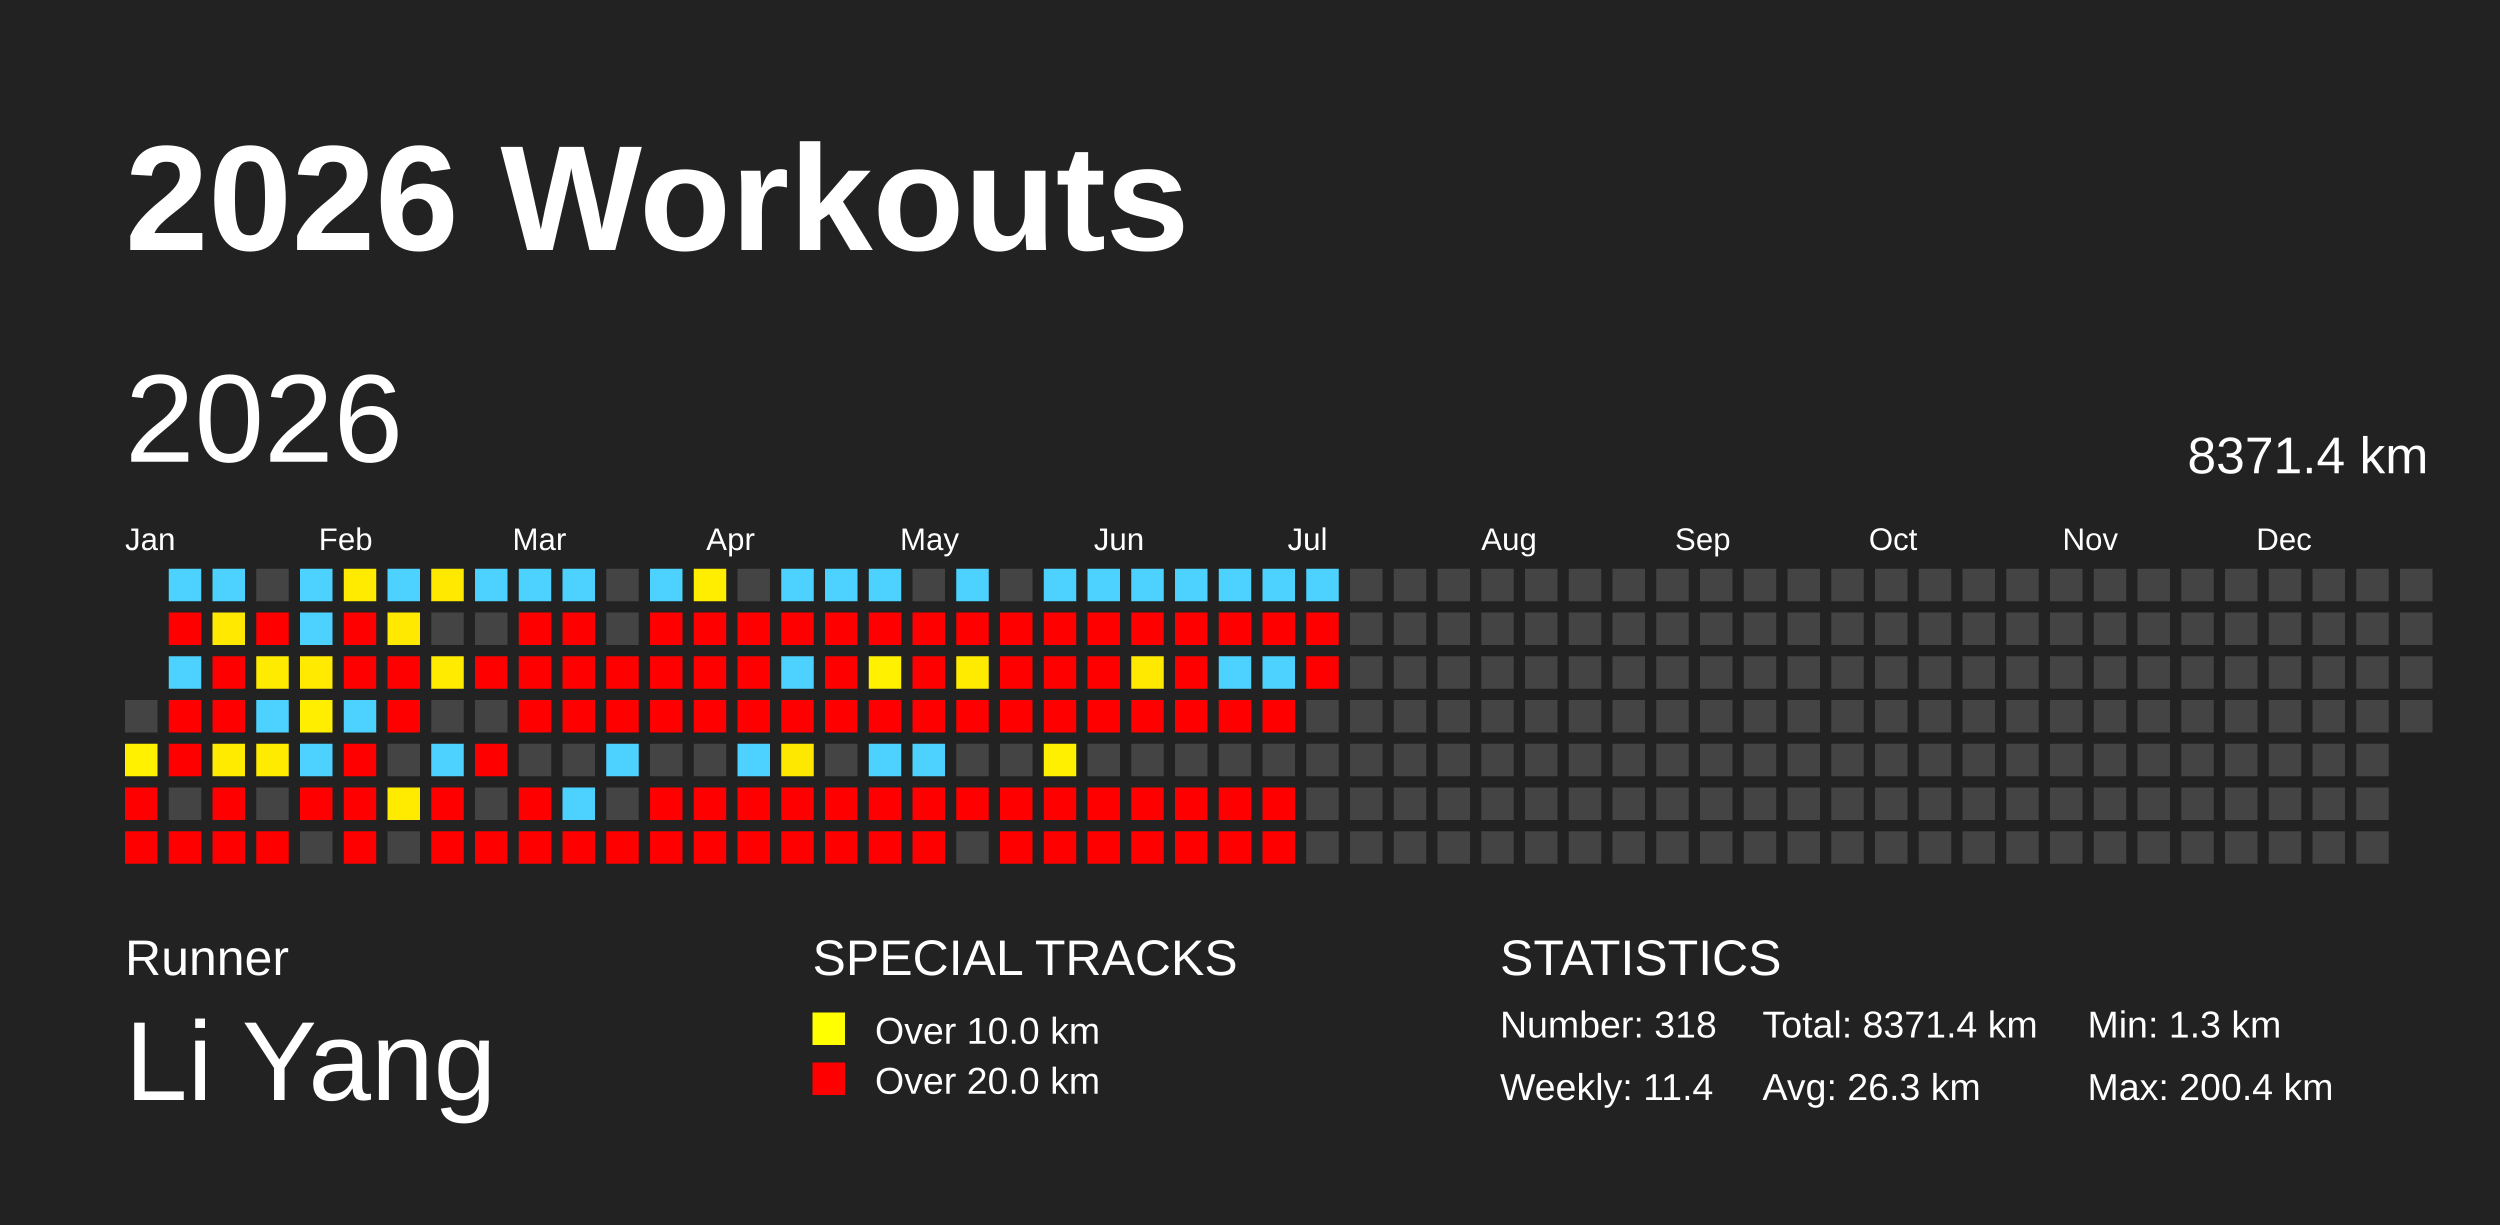
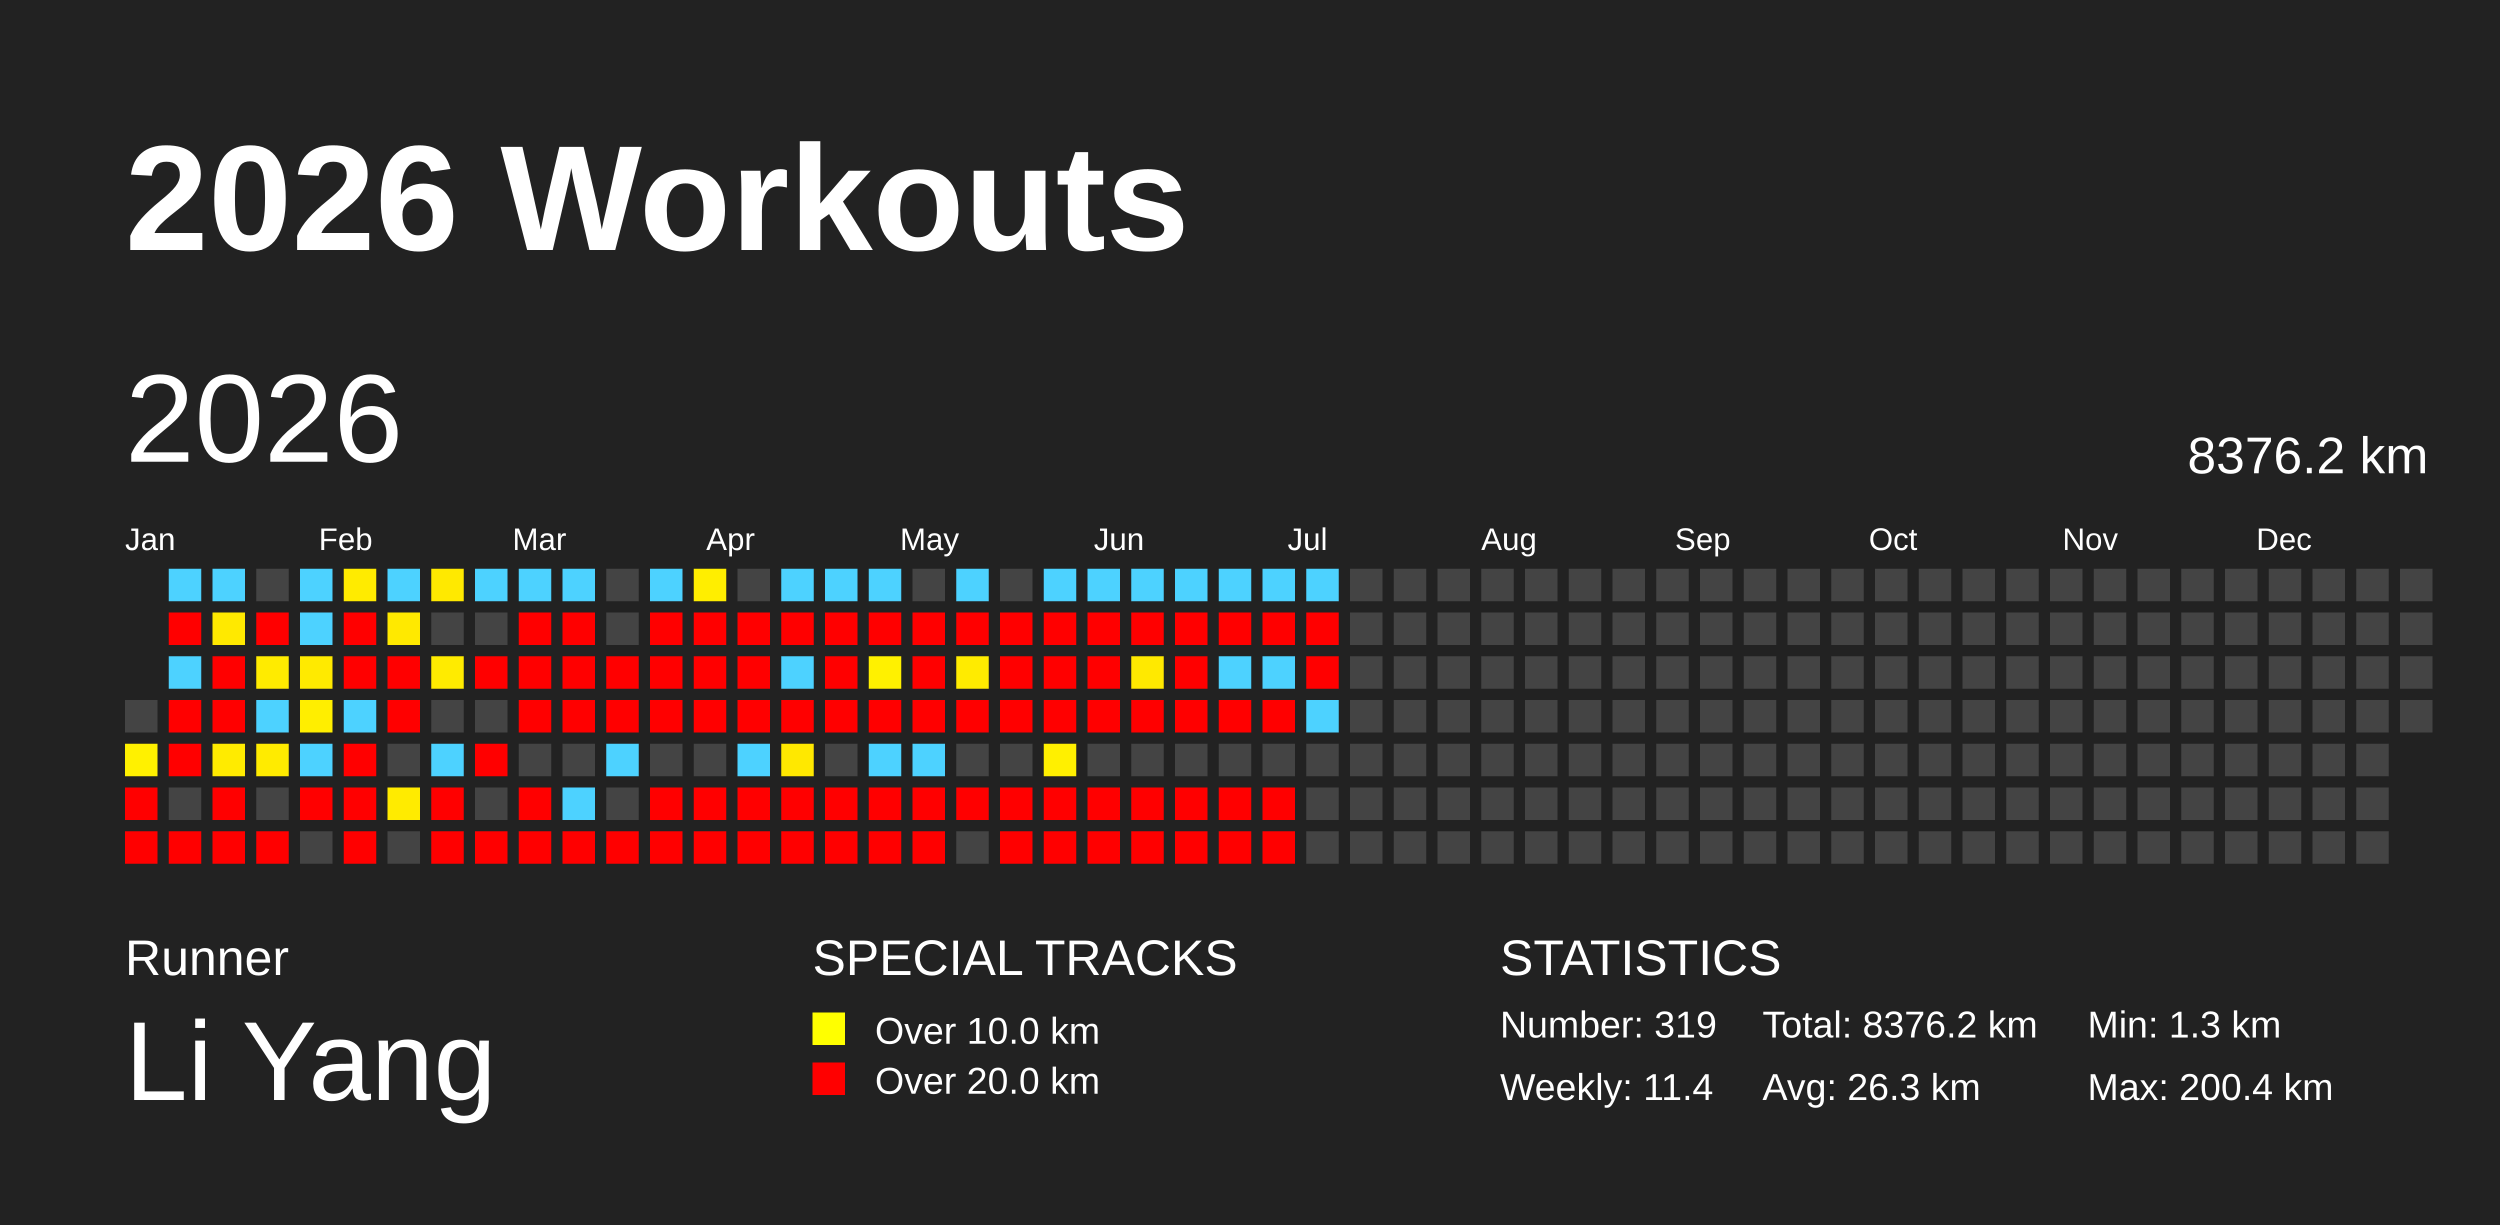
<svg xmlns="http://www.w3.org/2000/svg" baseProfile="full" height="98mm" version="1.1" viewBox="0,0,200,98" width="200mm">
  <defs />
  <rect fill="#222222" height="98" width="200" x="0" y="0" />
  <text fill="#FFFFFF" style="font-size:12px; font-family:Arial; font-weight:bold;" x="10" y="20">2026 Workouts</text>
  <text fill="#FFFFFF" style="font-size:4px; font-family:Arial" x="10" y="78">Runner</text>
  <text fill="#FFFFFF" style="font-size:9px; font-family:Arial" x="10" y="88">Li Yang</text>
  <text fill="#FFFFFF" style="font-size:4px; font-family:Arial" x="65" y="78">SPECIAL TRACKS</text>
  <rect fill="yellow" height="2.6" width="2.6" x="65" y="81" />
  <text fill="#FFFFFF" style="font-size:3px; font-family:Arial" x="70" y="83.5">Over 10.0 km</text>
  <rect fill="red" height="2.6" width="2.6" x="65" y="85" />
  <text fill="#FFFFFF" style="font-size:3px; font-family:Arial" x="70" y="87.5">Over 20.0 km</text>
  <text fill="#FFFFFF" style="font-size:4px; font-family:Arial" x="120" y="78">STATISTICS</text>
-   <text fill="#FFFFFF" style="font-size:3px; font-family:Arial" x="120" y="83">Number: 318</text>
+   <text fill="#FFFFFF" style="font-size:3px; font-family:Arial" x="120" y="83">Number: 319</text>
  <text fill="#FFFFFF" style="font-size:3px; font-family:Arial" x="120" y="88">Weekly: 11.4</text>
-   <text fill="#FFFFFF" style="font-size:3px; font-family:Arial" x="141" y="83">Total: 8371.4 km</text>
+   <text fill="#FFFFFF" style="font-size:3px; font-family:Arial" x="141" y="83">Total: 8376.2 km</text>
  <text fill="#FFFFFF" style="font-size:3px; font-family:Arial" x="141" y="88">Avg: 26.3 km</text>
  <text fill="#FFFFFF" style="font-size:3px; font-family:Arial" x="167" y="83">Min: 1.3 km</text>
  <text fill="#FFFFFF" style="font-size:3px; font-family:Arial" x="167" y="88">Max: 200.4 km</text>
  <text dominant-baseline="hanging" fill="#FFFFFF" style="font-size:10.0px; font-family:Arial;" x="10" y="30">2026</text>
-   <text dominant-baseline="hanging" fill="#FFFFFF" style="font-size:4.125px; font-family:Arial;" x="175" y="35">8371.4 km</text>
+   <text dominant-baseline="hanging" fill="#FFFFFF" style="font-size:4.125px; font-family:Arial;" x="175" y="35">8376.2 km</text>
  <text fill="#FFFFFF" style="font-size:2.5px; font-family:Arial" x="10.0" y="44">Jan</text>
  <text fill="#FFFFFF" style="font-size:2.5px; font-family:Arial" x="25.5" y="44">Feb</text>
  <text fill="#FFFFFF" style="font-size:2.5px; font-family:Arial" x="41.0" y="44">Mar</text>
  <text fill="#FFFFFF" style="font-size:2.5px; font-family:Arial" x="56.5" y="44">Apr</text>
  <text fill="#FFFFFF" style="font-size:2.5px; font-family:Arial" x="72.0" y="44">May</text>
  <text fill="#FFFFFF" style="font-size:2.5px; font-family:Arial" x="87.5" y="44">Jun</text>
  <text fill="#FFFFFF" style="font-size:2.5px; font-family:Arial" x="103.0" y="44">Jul</text>
  <text fill="#FFFFFF" style="font-size:2.5px; font-family:Arial" x="118.5" y="44">Aug</text>
  <text fill="#FFFFFF" style="font-size:2.5px; font-family:Arial" x="134.0" y="44">Sep</text>
  <text fill="#FFFFFF" style="font-size:2.5px; font-family:Arial" x="149.5" y="44">Oct</text>
  <text fill="#FFFFFF" style="font-size:2.5px; font-family:Arial" x="165.0" y="44">Nov</text>
  <text fill="#FFFFFF" style="font-size:2.5px; font-family:Arial" x="180.5" y="44">Dec</text>
  <rect fill="#444444" height="2.6" width="2.6" x="10.0" y="56.0" />
  <rect fill="#fff100" height="2.6" width="2.6" x="10.0" y="59.5" />
  <rect fill="red" height="2.6" width="2.6" x="10.0" y="63.0" />
  <rect fill="red" height="2.6" width="2.6" x="10.0" y="66.5" />
  <rect fill="#4dd2ff" height="2.6" width="2.6" x="13.5" y="45.5" />
  <rect fill="red" height="2.6" width="2.6" x="13.5" y="49.0" />
  <rect fill="#4dd2ff" height="2.6" width="2.6" x="13.5" y="52.5" />
  <rect fill="red" height="2.6" width="2.6" x="13.5" y="56.0" />
  <rect fill="red" height="2.6" width="2.6" x="13.5" y="59.5" />
  <rect fill="#444444" height="2.6" width="2.6" x="13.5" y="63.0" />
  <rect fill="red" height="2.6" width="2.6" x="13.5" y="66.5" />
  <rect fill="#4dd2ff" height="2.6" width="2.6" x="17.0" y="45.5" />
  <rect fill="#ffe900" height="2.6" width="2.6" x="17.0" y="49.0" />
  <rect fill="red" height="2.6" width="2.6" x="17.0" y="52.5" />
  <rect fill="red" height="2.6" width="2.6" x="17.0" y="56.0" />
  <rect fill="#ffeb00" height="2.6" width="2.6" x="17.0" y="59.5" />
  <rect fill="red" height="2.6" width="2.6" x="17.0" y="63.0" />
  <rect fill="red" height="2.6" width="2.6" x="17.0" y="66.5" />
  <rect fill="#444444" height="2.6" width="2.6" x="20.5" y="45.5" />
  <rect fill="red" height="2.6" width="2.6" x="20.5" y="49.0" />
  <rect fill="#ffeb00" height="2.6" width="2.6" x="20.5" y="52.5" />
  <rect fill="#4dd2ff" height="2.6" width="2.6" x="20.5" y="56.0" />
  <rect fill="#ffeb00" height="2.6" width="2.6" x="20.5" y="59.5" />
  <rect fill="#444444" height="2.6" width="2.6" x="20.5" y="63.0" />
  <rect fill="red" height="2.6" width="2.6" x="20.5" y="66.5" />
  <rect fill="#4dd2ff" height="2.6" width="2.6" x="24.0" y="45.5" />
  <rect fill="#4dd2ff" height="2.6" width="2.6" x="24.0" y="49.0" />
  <rect fill="#ffea00" height="2.6" width="2.6" x="24.0" y="52.5" />
  <rect fill="#ffee00" height="2.6" width="2.6" x="24.0" y="56.0" />
  <rect fill="#4dd2ff" height="2.6" width="2.6" x="24.0" y="59.5" />
  <rect fill="red" height="2.6" width="2.6" x="24.0" y="63.0" />
  <rect fill="#444444" height="2.6" width="2.6" x="24.0" y="66.5" />
  <rect fill="#ffeb00" height="2.6" width="2.6" x="27.5" y="45.5" />
  <rect fill="red" height="2.6" width="2.6" x="27.5" y="49.0" />
  <rect fill="red" height="2.6" width="2.6" x="27.5" y="52.5" />
  <rect fill="#4dd2ff" height="2.6" width="2.6" x="27.5" y="56.0" />
  <rect fill="red" height="2.6" width="2.6" x="27.5" y="59.5" />
  <rect fill="red" height="2.6" width="2.6" x="27.5" y="63.0" />
  <rect fill="red" height="2.6" width="2.6" x="27.5" y="66.5" />
  <rect fill="#4dd2ff" height="2.6" width="2.6" x="31.0" y="45.5" />
  <rect fill="#ffe900" height="2.6" width="2.6" x="31.0" y="49.0" />
  <rect fill="red" height="2.6" width="2.6" x="31.0" y="52.5" />
  <rect fill="red" height="2.6" width="2.6" x="31.0" y="56.0" />
  <rect fill="#444444" height="2.6" width="2.6" x="31.0" y="59.5" />
  <rect fill="#ffeb00" height="2.6" width="2.6" x="31.0" y="63.0" />
  <rect fill="#444444" height="2.6" width="2.6" x="31.0" y="66.5" />
  <rect fill="#ffe900" height="2.6" width="2.6" x="34.5" y="45.5" />
  <rect fill="#444444" height="2.6" width="2.6" x="34.5" y="49.0" />
  <rect fill="#ffeb00" height="2.6" width="2.6" x="34.5" y="52.5" />
  <rect fill="#444444" height="2.6" width="2.6" x="34.5" y="56.0" />
  <rect fill="#4dd2ff" height="2.6" width="2.6" x="34.5" y="59.5" />
  <rect fill="red" height="2.6" width="2.6" x="34.5" y="63.0" />
  <rect fill="red" height="2.6" width="2.6" x="34.5" y="66.5" />
  <rect fill="#4dd2ff" height="2.6" width="2.6" x="38.0" y="45.5" />
  <rect fill="#444444" height="2.6" width="2.6" x="38.0" y="49.0" />
  <rect fill="red" height="2.6" width="2.6" x="38.0" y="52.5" />
  <rect fill="#444444" height="2.6" width="2.6" x="38.0" y="56.0" />
  <rect fill="red" height="2.6" width="2.6" x="38.0" y="59.5" />
  <rect fill="#444444" height="2.6" width="2.6" x="38.0" y="63.0" />
  <rect fill="red" height="2.6" width="2.6" x="38.0" y="66.5" />
  <rect fill="#4dd2ff" height="2.6" width="2.6" x="41.5" y="45.5" />
  <rect fill="red" height="2.6" width="2.6" x="41.5" y="49.0" />
  <rect fill="red" height="2.6" width="2.6" x="41.5" y="52.5" />
  <rect fill="red" height="2.6" width="2.6" x="41.5" y="56.0" />
  <rect fill="#444444" height="2.6" width="2.6" x="41.5" y="59.5" />
  <rect fill="red" height="2.6" width="2.6" x="41.5" y="63.0" />
  <rect fill="red" height="2.6" width="2.6" x="41.5" y="66.5" />
  <rect fill="#4dd2ff" height="2.6" width="2.6" x="45.0" y="45.5" />
  <rect fill="red" height="2.6" width="2.6" x="45.0" y="49.0" />
  <rect fill="red" height="2.6" width="2.6" x="45.0" y="52.5" />
  <rect fill="red" height="2.6" width="2.6" x="45.0" y="56.0" />
  <rect fill="#444444" height="2.6" width="2.6" x="45.0" y="59.5" />
  <rect fill="#4dd2ff" height="2.6" width="2.6" x="45.0" y="63.0" />
  <rect fill="red" height="2.6" width="2.6" x="45.0" y="66.5" />
  <rect fill="#444444" height="2.6" width="2.6" x="48.5" y="45.5" />
  <rect fill="#444444" height="2.6" width="2.6" x="48.5" y="49.0" />
  <rect fill="red" height="2.6" width="2.6" x="48.5" y="52.5" />
  <rect fill="red" height="2.6" width="2.6" x="48.5" y="56.0" />
  <rect fill="#4dd2ff" height="2.6" width="2.6" x="48.5" y="59.5" />
  <rect fill="#444444" height="2.6" width="2.6" x="48.5" y="63.0" />
  <rect fill="red" height="2.6" width="2.6" x="48.5" y="66.5" />
  <rect fill="#4dd2ff" height="2.6" width="2.6" x="52.0" y="45.5" />
  <rect fill="red" height="2.6" width="2.6" x="52.0" y="49.0" />
  <rect fill="red" height="2.6" width="2.6" x="52.0" y="52.5" />
  <rect fill="red" height="2.6" width="2.6" x="52.0" y="56.0" />
  <rect fill="#444444" height="2.6" width="2.6" x="52.0" y="59.5" />
  <rect fill="red" height="2.6" width="2.6" x="52.0" y="63.0" />
  <rect fill="red" height="2.6" width="2.6" x="52.0" y="66.5" />
  <rect fill="#ffee00" height="2.6" width="2.6" x="55.5" y="45.5" />
  <rect fill="red" height="2.6" width="2.6" x="55.5" y="49.0" />
  <rect fill="red" height="2.6" width="2.6" x="55.5" y="52.5" />
  <rect fill="red" height="2.6" width="2.6" x="55.5" y="56.0" />
  <rect fill="#444444" height="2.6" width="2.6" x="55.5" y="59.5" />
  <rect fill="red" height="2.6" width="2.6" x="55.5" y="63.0" />
  <rect fill="red" height="2.6" width="2.6" x="55.5" y="66.5" />
  <rect fill="#444444" height="2.6" width="2.6" x="59.0" y="45.5" />
  <rect fill="red" height="2.6" width="2.6" x="59.0" y="49.0" />
  <rect fill="red" height="2.6" width="2.6" x="59.0" y="52.5" />
  <rect fill="red" height="2.6" width="2.6" x="59.0" y="56.0" />
  <rect fill="#4dd2ff" height="2.6" width="2.6" x="59.0" y="59.5" />
  <rect fill="red" height="2.6" width="2.6" x="59.0" y="63.0" />
  <rect fill="red" height="2.6" width="2.6" x="59.0" y="66.5" />
  <rect fill="#4dd2ff" height="2.6" width="2.6" x="62.5" y="45.5" />
  <rect fill="red" height="2.6" width="2.6" x="62.5" y="49.0" />
  <rect fill="#4dd2ff" height="2.6" width="2.6" x="62.5" y="52.5" />
  <rect fill="red" height="2.6" width="2.6" x="62.5" y="56.0" />
  <rect fill="#ffe800" height="2.6" width="2.6" x="62.5" y="59.5" />
  <rect fill="red" height="2.6" width="2.6" x="62.5" y="63.0" />
  <rect fill="red" height="2.6" width="2.6" x="62.5" y="66.5" />
  <rect fill="#4dd2ff" height="2.6" width="2.6" x="66.0" y="45.5" />
  <rect fill="red" height="2.6" width="2.6" x="66.0" y="49.0" />
  <rect fill="red" height="2.6" width="2.6" x="66.0" y="52.5" />
  <rect fill="red" height="2.6" width="2.6" x="66.0" y="56.0" />
  <rect fill="#444444" height="2.6" width="2.6" x="66.0" y="59.5" />
  <rect fill="red" height="2.6" width="2.6" x="66.0" y="63.0" />
  <rect fill="red" height="2.6" width="2.6" x="66.0" y="66.5" />
  <rect fill="#4dd2ff" height="2.6" width="2.6" x="69.5" y="45.5" />
  <rect fill="red" height="2.6" width="2.6" x="69.5" y="49.0" />
  <rect fill="#fff100" height="2.6" width="2.6" x="69.5" y="52.5" />
  <rect fill="red" height="2.6" width="2.6" x="69.5" y="56.0" />
  <rect fill="#4dd2ff" height="2.6" width="2.6" x="69.5" y="59.5" />
  <rect fill="red" height="2.6" width="2.6" x="69.5" y="63.0" />
  <rect fill="red" height="2.6" width="2.6" x="69.5" y="66.5" />
  <rect fill="#444444" height="2.6" width="2.6" x="73.0" y="45.5" />
  <rect fill="red" height="2.6" width="2.6" x="73.0" y="49.0" />
  <rect fill="red" height="2.6" width="2.6" x="73.0" y="52.5" />
  <rect fill="red" height="2.6" width="2.6" x="73.0" y="56.0" />
  <rect fill="#4dd2ff" height="2.6" width="2.6" x="73.0" y="59.5" />
  <rect fill="red" height="2.6" width="2.6" x="73.0" y="63.0" />
  <rect fill="red" height="2.6" width="2.6" x="73.0" y="66.5" />
  <rect fill="#4dd2ff" height="2.6" width="2.6" x="76.5" y="45.5" />
  <rect fill="red" height="2.6" width="2.6" x="76.5" y="49.0" />
  <rect fill="#ffeb00" height="2.6" width="2.6" x="76.5" y="52.5" />
  <rect fill="red" height="2.6" width="2.6" x="76.5" y="56.0" />
  <rect fill="#444444" height="2.6" width="2.6" x="76.5" y="59.5" />
  <rect fill="red" height="2.6" width="2.6" x="76.5" y="63.0" />
  <rect fill="#444444" height="2.6" width="2.6" x="76.5" y="66.5" />
  <rect fill="#444444" height="2.6" width="2.6" x="80.0" y="45.5" />
  <rect fill="red" height="2.6" width="2.6" x="80.0" y="49.0" />
  <rect fill="red" height="2.6" width="2.6" x="80.0" y="52.5" />
  <rect fill="red" height="2.6" width="2.6" x="80.0" y="56.0" />
  <rect fill="#444444" height="2.6" width="2.6" x="80.0" y="59.5" />
  <rect fill="red" height="2.6" width="2.6" x="80.0" y="63.0" />
  <rect fill="red" height="2.6" width="2.6" x="80.0" y="66.5" />
  <rect fill="#4dd2ff" height="2.6" width="2.6" x="83.5" y="45.5" />
  <rect fill="red" height="2.6" width="2.6" x="83.5" y="49.0" />
  <rect fill="red" height="2.6" width="2.6" x="83.5" y="52.5" />
  <rect fill="red" height="2.6" width="2.6" x="83.5" y="56.0" />
  <rect fill="#fff000" height="2.6" width="2.6" x="83.5" y="59.5" />
  <rect fill="red" height="2.6" width="2.6" x="83.5" y="63.0" />
  <rect fill="red" height="2.6" width="2.6" x="83.5" y="66.5" />
  <rect fill="#4dd2ff" height="2.6" width="2.6" x="87.0" y="45.5" />
  <rect fill="red" height="2.6" width="2.6" x="87.0" y="49.0" />
  <rect fill="red" height="2.6" width="2.6" x="87.0" y="52.5" />
  <rect fill="red" height="2.6" width="2.6" x="87.0" y="56.0" />
  <rect fill="#444444" height="2.6" width="2.6" x="87.0" y="59.5" />
  <rect fill="red" height="2.6" width="2.6" x="87.0" y="63.0" />
  <rect fill="red" height="2.6" width="2.6" x="87.0" y="66.5" />
  <rect fill="#4dd2ff" height="2.6" width="2.6" x="90.5" y="45.5" />
  <rect fill="red" height="2.6" width="2.6" x="90.5" y="49.0" />
  <rect fill="#ffe900" height="2.6" width="2.6" x="90.5" y="52.5" />
  <rect fill="red" height="2.6" width="2.6" x="90.5" y="56.0" />
  <rect fill="#444444" height="2.6" width="2.6" x="90.5" y="59.5" />
  <rect fill="red" height="2.6" width="2.6" x="90.5" y="63.0" />
  <rect fill="red" height="2.6" width="2.6" x="90.5" y="66.5" />
  <rect fill="#4dd2ff" height="2.6" width="2.6" x="94.0" y="45.5" />
  <rect fill="red" height="2.6" width="2.6" x="94.0" y="49.0" />
  <rect fill="red" height="2.6" width="2.6" x="94.0" y="52.5" />
  <rect fill="red" height="2.6" width="2.6" x="94.0" y="56.0" />
  <rect fill="#444444" height="2.6" width="2.6" x="94.0" y="59.5" />
  <rect fill="red" height="2.6" width="2.6" x="94.0" y="63.0" />
  <rect fill="red" height="2.6" width="2.6" x="94.0" y="66.5" />
  <rect fill="#4dd2ff" height="2.6" width="2.6" x="97.5" y="45.5" />
  <rect fill="red" height="2.6" width="2.6" x="97.5" y="49.0" />
  <rect fill="#4dd2ff" height="2.6" width="2.6" x="97.5" y="52.5" />
  <rect fill="red" height="2.6" width="2.6" x="97.5" y="56.0" />
  <rect fill="#444444" height="2.6" width="2.6" x="97.5" y="59.5" />
  <rect fill="red" height="2.6" width="2.6" x="97.5" y="63.0" />
  <rect fill="red" height="2.6" width="2.6" x="97.5" y="66.5" />
  <rect fill="#4dd2ff" height="2.6" width="2.6" x="101.0" y="45.5" />
  <rect fill="red" height="2.6" width="2.6" x="101.0" y="49.0" />
  <rect fill="#4dd2ff" height="2.6" width="2.6" x="101.0" y="52.5" />
  <rect fill="red" height="2.6" width="2.6" x="101.0" y="56.0" />
  <rect fill="#444444" height="2.6" width="2.6" x="101.0" y="59.5" />
  <rect fill="red" height="2.6" width="2.6" x="101.0" y="63.0" />
  <rect fill="red" height="2.6" width="2.6" x="101.0" y="66.5" />
  <rect fill="#4dd2ff" height="2.6" width="2.6" x="104.5" y="45.5" />
  <rect fill="red" height="2.6" width="2.6" x="104.5" y="49.0" />
  <rect fill="red" height="2.6" width="2.6" x="104.5" y="52.5" />
-   <rect fill="#444444" height="2.6" width="2.6" x="104.5" y="56.0" />
+   <rect fill="#4dd2ff" height="2.6" width="2.6" x="104.5" y="56.0" />
  <rect fill="#444444" height="2.6" width="2.6" x="104.5" y="59.5" />
  <rect fill="#444444" height="2.6" width="2.6" x="104.5" y="63.0" />
  <rect fill="#444444" height="2.6" width="2.6" x="104.5" y="66.5" />
  <rect fill="#444444" height="2.6" width="2.6" x="108.0" y="45.5" />
  <rect fill="#444444" height="2.6" width="2.6" x="108.0" y="49.0" />
  <rect fill="#444444" height="2.6" width="2.6" x="108.0" y="52.5" />
  <rect fill="#444444" height="2.6" width="2.6" x="108.0" y="56.0" />
  <rect fill="#444444" height="2.6" width="2.6" x="108.0" y="59.5" />
  <rect fill="#444444" height="2.6" width="2.6" x="108.0" y="63.0" />
  <rect fill="#444444" height="2.6" width="2.6" x="108.0" y="66.5" />
  <rect fill="#444444" height="2.6" width="2.6" x="111.5" y="45.5" />
  <rect fill="#444444" height="2.6" width="2.6" x="111.5" y="49.0" />
  <rect fill="#444444" height="2.6" width="2.6" x="111.5" y="52.5" />
  <rect fill="#444444" height="2.6" width="2.6" x="111.5" y="56.0" />
  <rect fill="#444444" height="2.6" width="2.6" x="111.5" y="59.5" />
  <rect fill="#444444" height="2.6" width="2.6" x="111.5" y="63.0" />
  <rect fill="#444444" height="2.6" width="2.6" x="111.5" y="66.5" />
  <rect fill="#444444" height="2.6" width="2.6" x="115.0" y="45.5" />
  <rect fill="#444444" height="2.6" width="2.6" x="115.0" y="49.0" />
  <rect fill="#444444" height="2.6" width="2.6" x="115.0" y="52.5" />
  <rect fill="#444444" height="2.6" width="2.6" x="115.0" y="56.0" />
  <rect fill="#444444" height="2.6" width="2.6" x="115.0" y="59.5" />
  <rect fill="#444444" height="2.6" width="2.6" x="115.0" y="63.0" />
  <rect fill="#444444" height="2.6" width="2.6" x="115.0" y="66.5" />
  <rect fill="#444444" height="2.6" width="2.6" x="118.5" y="45.5" />
  <rect fill="#444444" height="2.6" width="2.6" x="118.5" y="49.0" />
  <rect fill="#444444" height="2.6" width="2.6" x="118.5" y="52.5" />
  <rect fill="#444444" height="2.6" width="2.6" x="118.5" y="56.0" />
  <rect fill="#444444" height="2.6" width="2.6" x="118.5" y="59.5" />
  <rect fill="#444444" height="2.6" width="2.6" x="118.5" y="63.0" />
  <rect fill="#444444" height="2.6" width="2.6" x="118.5" y="66.5" />
  <rect fill="#444444" height="2.6" width="2.6" x="122.0" y="45.5" />
  <rect fill="#444444" height="2.6" width="2.6" x="122.0" y="49.0" />
  <rect fill="#444444" height="2.6" width="2.6" x="122.0" y="52.5" />
  <rect fill="#444444" height="2.6" width="2.6" x="122.0" y="56.0" />
  <rect fill="#444444" height="2.6" width="2.6" x="122.0" y="59.5" />
  <rect fill="#444444" height="2.6" width="2.6" x="122.0" y="63.0" />
  <rect fill="#444444" height="2.6" width="2.6" x="122.0" y="66.5" />
  <rect fill="#444444" height="2.6" width="2.6" x="125.5" y="45.5" />
  <rect fill="#444444" height="2.6" width="2.6" x="125.5" y="49.0" />
  <rect fill="#444444" height="2.6" width="2.6" x="125.5" y="52.5" />
  <rect fill="#444444" height="2.6" width="2.6" x="125.5" y="56.0" />
  <rect fill="#444444" height="2.6" width="2.6" x="125.5" y="59.5" />
  <rect fill="#444444" height="2.6" width="2.6" x="125.5" y="63.0" />
  <rect fill="#444444" height="2.6" width="2.6" x="125.5" y="66.5" />
  <rect fill="#444444" height="2.6" width="2.6" x="129.0" y="45.5" />
  <rect fill="#444444" height="2.6" width="2.6" x="129.0" y="49.0" />
  <rect fill="#444444" height="2.6" width="2.6" x="129.0" y="52.5" />
  <rect fill="#444444" height="2.6" width="2.6" x="129.0" y="56.0" />
  <rect fill="#444444" height="2.6" width="2.6" x="129.0" y="59.5" />
  <rect fill="#444444" height="2.6" width="2.6" x="129.0" y="63.0" />
  <rect fill="#444444" height="2.6" width="2.6" x="129.0" y="66.5" />
  <rect fill="#444444" height="2.6" width="2.6" x="132.5" y="45.5" />
  <rect fill="#444444" height="2.6" width="2.6" x="132.5" y="49.0" />
  <rect fill="#444444" height="2.6" width="2.6" x="132.5" y="52.5" />
  <rect fill="#444444" height="2.6" width="2.6" x="132.5" y="56.0" />
  <rect fill="#444444" height="2.6" width="2.6" x="132.5" y="59.5" />
  <rect fill="#444444" height="2.6" width="2.6" x="132.5" y="63.0" />
  <rect fill="#444444" height="2.6" width="2.6" x="132.5" y="66.5" />
  <rect fill="#444444" height="2.6" width="2.6" x="136.0" y="45.5" />
  <rect fill="#444444" height="2.6" width="2.6" x="136.0" y="49.0" />
  <rect fill="#444444" height="2.6" width="2.6" x="136.0" y="52.5" />
  <rect fill="#444444" height="2.6" width="2.6" x="136.0" y="56.0" />
  <rect fill="#444444" height="2.6" width="2.6" x="136.0" y="59.5" />
  <rect fill="#444444" height="2.6" width="2.6" x="136.0" y="63.0" />
  <rect fill="#444444" height="2.6" width="2.6" x="136.0" y="66.5" />
  <rect fill="#444444" height="2.6" width="2.6" x="139.5" y="45.5" />
  <rect fill="#444444" height="2.6" width="2.6" x="139.5" y="49.0" />
  <rect fill="#444444" height="2.6" width="2.6" x="139.5" y="52.5" />
  <rect fill="#444444" height="2.6" width="2.6" x="139.5" y="56.0" />
  <rect fill="#444444" height="2.6" width="2.6" x="139.5" y="59.5" />
  <rect fill="#444444" height="2.6" width="2.6" x="139.5" y="63.0" />
  <rect fill="#444444" height="2.6" width="2.6" x="139.5" y="66.5" />
  <rect fill="#444444" height="2.6" width="2.6" x="143.0" y="45.5" />
  <rect fill="#444444" height="2.6" width="2.6" x="143.0" y="49.0" />
  <rect fill="#444444" height="2.6" width="2.6" x="143.0" y="52.5" />
  <rect fill="#444444" height="2.6" width="2.6" x="143.0" y="56.0" />
  <rect fill="#444444" height="2.6" width="2.6" x="143.0" y="59.5" />
  <rect fill="#444444" height="2.6" width="2.6" x="143.0" y="63.0" />
  <rect fill="#444444" height="2.6" width="2.6" x="143.0" y="66.5" />
  <rect fill="#444444" height="2.6" width="2.6" x="146.5" y="45.5" />
  <rect fill="#444444" height="2.6" width="2.6" x="146.5" y="49.0" />
  <rect fill="#444444" height="2.6" width="2.6" x="146.5" y="52.5" />
  <rect fill="#444444" height="2.6" width="2.6" x="146.5" y="56.0" />
  <rect fill="#444444" height="2.6" width="2.6" x="146.5" y="59.5" />
  <rect fill="#444444" height="2.6" width="2.6" x="146.5" y="63.0" />
  <rect fill="#444444" height="2.6" width="2.6" x="146.5" y="66.5" />
  <rect fill="#444444" height="2.6" width="2.6" x="150.0" y="45.5" />
  <rect fill="#444444" height="2.6" width="2.6" x="150.0" y="49.0" />
  <rect fill="#444444" height="2.6" width="2.6" x="150.0" y="52.5" />
  <rect fill="#444444" height="2.6" width="2.6" x="150.0" y="56.0" />
  <rect fill="#444444" height="2.6" width="2.6" x="150.0" y="59.5" />
  <rect fill="#444444" height="2.6" width="2.6" x="150.0" y="63.0" />
  <rect fill="#444444" height="2.6" width="2.6" x="150.0" y="66.5" />
  <rect fill="#444444" height="2.6" width="2.6" x="153.5" y="45.5" />
  <rect fill="#444444" height="2.6" width="2.6" x="153.5" y="49.0" />
  <rect fill="#444444" height="2.6" width="2.6" x="153.5" y="52.5" />
  <rect fill="#444444" height="2.6" width="2.6" x="153.5" y="56.0" />
  <rect fill="#444444" height="2.6" width="2.6" x="153.5" y="59.5" />
  <rect fill="#444444" height="2.6" width="2.6" x="153.5" y="63.0" />
  <rect fill="#444444" height="2.6" width="2.6" x="153.5" y="66.5" />
  <rect fill="#444444" height="2.6" width="2.6" x="157.0" y="45.5" />
  <rect fill="#444444" height="2.6" width="2.6" x="157.0" y="49.0" />
  <rect fill="#444444" height="2.6" width="2.6" x="157.0" y="52.5" />
  <rect fill="#444444" height="2.6" width="2.6" x="157.0" y="56.0" />
  <rect fill="#444444" height="2.6" width="2.6" x="157.0" y="59.5" />
  <rect fill="#444444" height="2.6" width="2.6" x="157.0" y="63.0" />
  <rect fill="#444444" height="2.6" width="2.6" x="157.0" y="66.5" />
  <rect fill="#444444" height="2.6" width="2.6" x="160.5" y="45.5" />
  <rect fill="#444444" height="2.6" width="2.6" x="160.5" y="49.0" />
  <rect fill="#444444" height="2.6" width="2.6" x="160.5" y="52.5" />
  <rect fill="#444444" height="2.6" width="2.6" x="160.5" y="56.0" />
  <rect fill="#444444" height="2.6" width="2.6" x="160.5" y="59.5" />
  <rect fill="#444444" height="2.6" width="2.6" x="160.5" y="63.0" />
  <rect fill="#444444" height="2.6" width="2.6" x="160.5" y="66.5" />
  <rect fill="#444444" height="2.6" width="2.6" x="164.0" y="45.5" />
  <rect fill="#444444" height="2.6" width="2.6" x="164.0" y="49.0" />
  <rect fill="#444444" height="2.6" width="2.6" x="164.0" y="52.5" />
  <rect fill="#444444" height="2.6" width="2.6" x="164.0" y="56.0" />
  <rect fill="#444444" height="2.6" width="2.6" x="164.0" y="59.5" />
  <rect fill="#444444" height="2.6" width="2.6" x="164.0" y="63.0" />
  <rect fill="#444444" height="2.6" width="2.6" x="164.0" y="66.5" />
  <rect fill="#444444" height="2.6" width="2.6" x="167.5" y="45.5" />
  <rect fill="#444444" height="2.6" width="2.6" x="167.5" y="49.0" />
  <rect fill="#444444" height="2.6" width="2.6" x="167.5" y="52.5" />
  <rect fill="#444444" height="2.6" width="2.6" x="167.5" y="56.0" />
  <rect fill="#444444" height="2.6" width="2.6" x="167.5" y="59.5" />
  <rect fill="#444444" height="2.6" width="2.6" x="167.5" y="63.0" />
  <rect fill="#444444" height="2.6" width="2.6" x="167.5" y="66.5" />
  <rect fill="#444444" height="2.6" width="2.6" x="171.0" y="45.5" />
  <rect fill="#444444" height="2.6" width="2.6" x="171.0" y="49.0" />
  <rect fill="#444444" height="2.6" width="2.6" x="171.0" y="52.5" />
  <rect fill="#444444" height="2.6" width="2.6" x="171.0" y="56.0" />
  <rect fill="#444444" height="2.6" width="2.6" x="171.0" y="59.5" />
  <rect fill="#444444" height="2.6" width="2.6" x="171.0" y="63.0" />
  <rect fill="#444444" height="2.6" width="2.6" x="171.0" y="66.5" />
  <rect fill="#444444" height="2.6" width="2.6" x="174.5" y="45.5" />
  <rect fill="#444444" height="2.6" width="2.6" x="174.5" y="49.0" />
  <rect fill="#444444" height="2.6" width="2.6" x="174.5" y="52.5" />
  <rect fill="#444444" height="2.6" width="2.6" x="174.5" y="56.0" />
  <rect fill="#444444" height="2.6" width="2.6" x="174.5" y="59.5" />
  <rect fill="#444444" height="2.6" width="2.6" x="174.5" y="63.0" />
  <rect fill="#444444" height="2.6" width="2.6" x="174.5" y="66.5" />
  <rect fill="#444444" height="2.6" width="2.6" x="178.0" y="45.5" />
  <rect fill="#444444" height="2.6" width="2.6" x="178.0" y="49.0" />
  <rect fill="#444444" height="2.6" width="2.6" x="178.0" y="52.5" />
  <rect fill="#444444" height="2.6" width="2.6" x="178.0" y="56.0" />
  <rect fill="#444444" height="2.6" width="2.6" x="178.0" y="59.5" />
  <rect fill="#444444" height="2.6" width="2.6" x="178.0" y="63.0" />
  <rect fill="#444444" height="2.6" width="2.6" x="178.0" y="66.5" />
  <rect fill="#444444" height="2.6" width="2.6" x="181.5" y="45.5" />
  <rect fill="#444444" height="2.6" width="2.6" x="181.5" y="49.0" />
  <rect fill="#444444" height="2.6" width="2.6" x="181.5" y="52.5" />
  <rect fill="#444444" height="2.6" width="2.6" x="181.5" y="56.0" />
  <rect fill="#444444" height="2.6" width="2.6" x="181.5" y="59.5" />
  <rect fill="#444444" height="2.6" width="2.6" x="181.5" y="63.0" />
  <rect fill="#444444" height="2.6" width="2.6" x="181.5" y="66.5" />
  <rect fill="#444444" height="2.6" width="2.6" x="185.0" y="45.5" />
  <rect fill="#444444" height="2.6" width="2.6" x="185.0" y="49.0" />
  <rect fill="#444444" height="2.6" width="2.6" x="185.0" y="52.5" />
  <rect fill="#444444" height="2.6" width="2.6" x="185.0" y="56.0" />
  <rect fill="#444444" height="2.6" width="2.6" x="185.0" y="59.5" />
  <rect fill="#444444" height="2.6" width="2.6" x="185.0" y="63.0" />
  <rect fill="#444444" height="2.6" width="2.6" x="185.0" y="66.5" />
  <rect fill="#444444" height="2.6" width="2.6" x="188.5" y="45.5" />
  <rect fill="#444444" height="2.6" width="2.6" x="188.5" y="49.0" />
  <rect fill="#444444" height="2.6" width="2.6" x="188.5" y="52.5" />
  <rect fill="#444444" height="2.6" width="2.6" x="188.5" y="56.0" />
  <rect fill="#444444" height="2.6" width="2.6" x="188.5" y="59.5" />
  <rect fill="#444444" height="2.6" width="2.6" x="188.5" y="63.0" />
  <rect fill="#444444" height="2.6" width="2.6" x="188.5" y="66.5" />
  <rect fill="#444444" height="2.6" width="2.6" x="192.0" y="45.5" />
  <rect fill="#444444" height="2.6" width="2.6" x="192.0" y="49.0" />
  <rect fill="#444444" height="2.6" width="2.6" x="192.0" y="52.5" />
  <rect fill="#444444" height="2.6" width="2.6" x="192.0" y="56.0" />
</svg>
